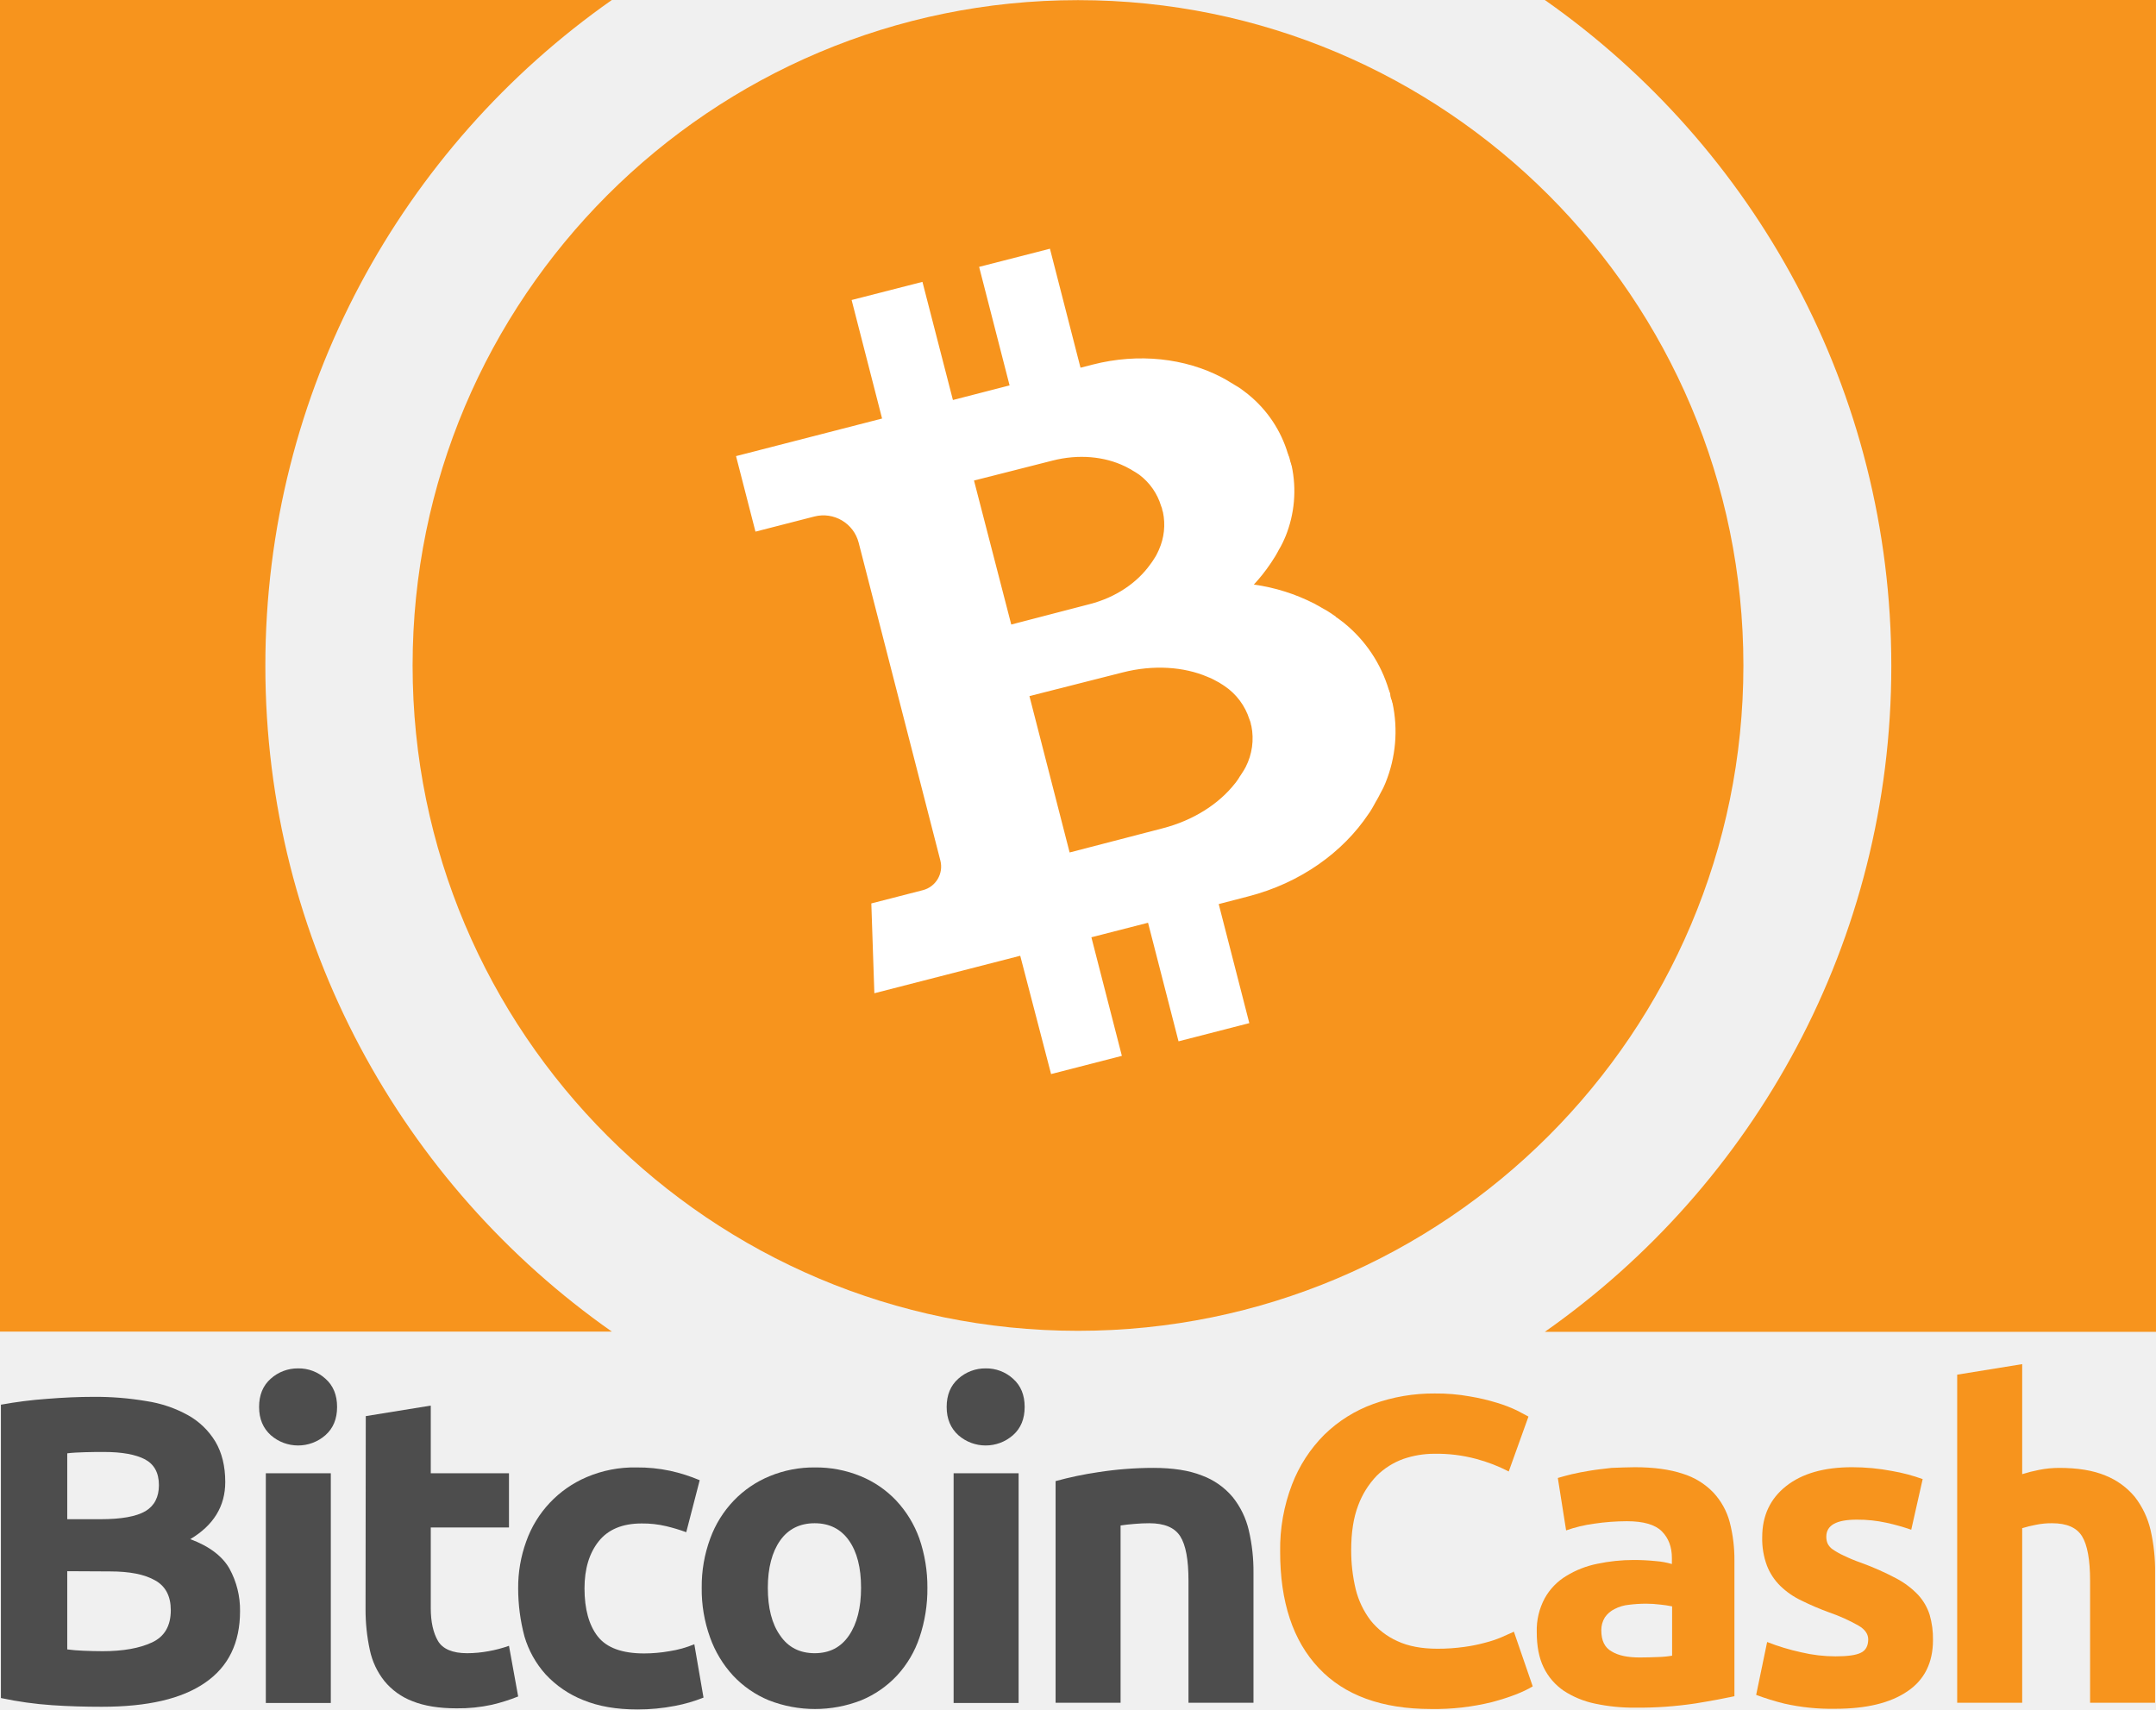
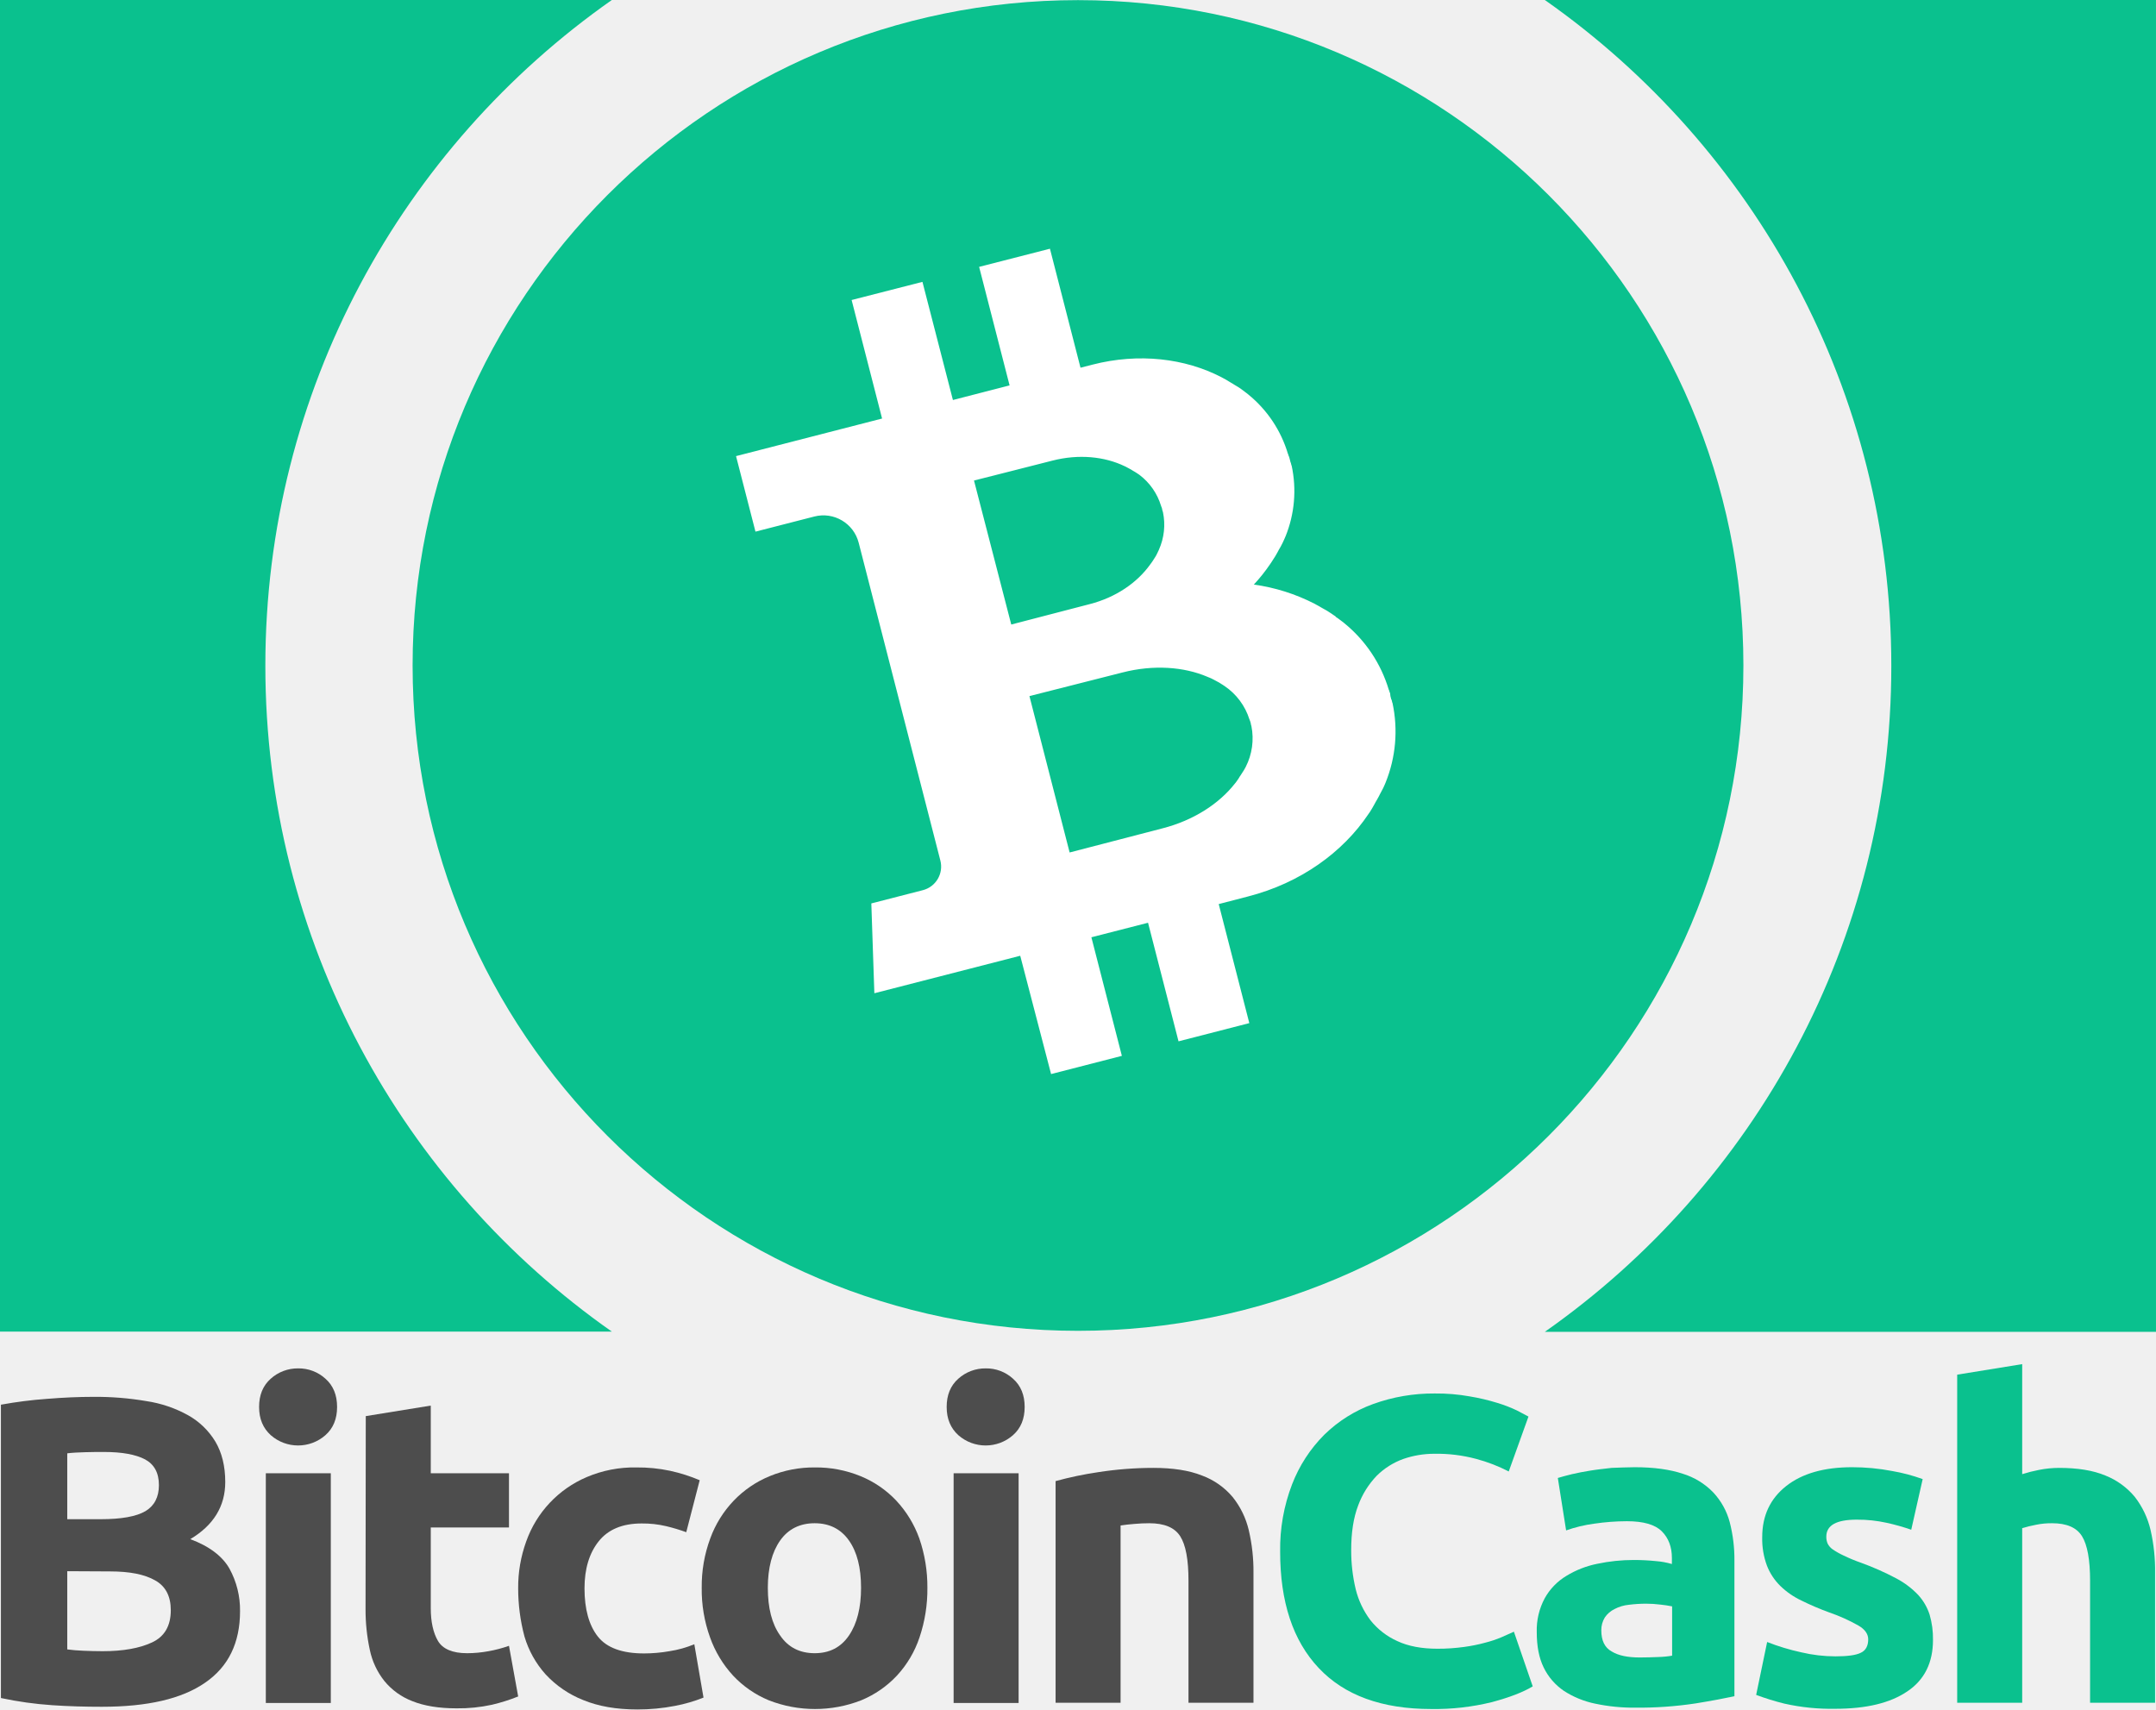
<svg xmlns="http://www.w3.org/2000/svg" id="Layer_1" data-name="Layer 1" viewBox="0 0 962.02 762.832">
  <defs>
-     <style>.cls-1{fill:#4d4d4d;}.cls-2{fill:#f7941d;}.cls-3{fill:#fff;}</style>
+     <style>.cls-1{fill:#4d4d4d;}.cls-2{fill:#0AC18E;}.cls-3{fill:#fff;}</style>
  </defs>
  <path class="cls-1" d="M45.41,761.632c-7.4,0-14.8-.2-22.1-.7a161.4,161.4,0,0,1-22.9-3.2v-130.9a190.448,190.448,0,0,1,20.5-2.6q11.1-.9,20.7-.9a133.855,133.855,0,0,1,23.7,1.9,55.094,55.094,0,0,1,18.6,6.3,32.939,32.939,0,0,1,12.2,11.8c2.9,4.9,4.4,10.9,4.4,18q0,16.2-15.6,25.5c8.6,3.2,14.4,7.7,17.5,13.2a38.392,38.392,0,0,1,4.7,18.9c0,14.2-5.2,24.8-15.5,31.9C81.11,758.132,65.81,761.632,45.41,761.632Zm-15.4-83.7h14.8c9.4,0,16-1.2,20.1-3.6,4-2.4,6-6.3,6-11.6,0-5.5-2.1-9.3-6.2-11.5q-6.3-3.3-18.3-3.3c-2.6,0-5.4,0-8.4.1s-5.6.2-8,.5Zm0,23.2v34.9q3.3.45,7.2.6c2.6.1,5.5.2,8.6.2,9.1,0,16.4-1.3,22-3.9s8.4-7.4,8.4-14.4c0-6.2-2.3-10.7-7-13.3-4.7-2.7-11.4-4-20.1-4Z" />
  <path class="cls-1" d="M150.41,627.832c0,5.3-1.7,9.5-5.2,12.6a18.479,18.479,0,0,1-24.4,0c-3.4-3.1-5.2-7.2-5.2-12.6,0-5.3,1.7-9.5,5.2-12.6a17.963,17.963,0,0,1,12.2-4.6,17.673,17.673,0,0,1,12.2,4.6C148.71,618.332,150.41,622.532,150.41,627.832Zm-2.8,132.1h-29v-102.5h29Z" />
  <path class="cls-1" d="M163.21,631.932l29-4.7v30.2h34.9v24.2h-34.9v36c0,6.1,1.1,11,3.2,14.6s6.5,5.5,13,5.5a53.575,53.575,0,0,0,9.6-.9,57.538,57.538,0,0,0,9.1-2.4l4.1,22.6a80.556,80.556,0,0,1-11.7,3.7,69.986,69.986,0,0,1-15.8,1.6c-7.9,0-14.5-1.1-19.7-3.2a29.9,29.9,0,0,1-12.5-9,33.139,33.139,0,0,1-6.5-13.9,84.514,84.514,0,0,1-1.9-18.1l.1-86.2Z" />
  <path class="cls-1" d="M231.21,708.732a60,60,0,0,1,3.6-20.9,48.924,48.924,0,0,1,27-28.7,53.956,53.956,0,0,1,22.2-4.3,69.293,69.293,0,0,1,15,1.5,75.036,75.036,0,0,1,13.2,4.2l-6,23.2a80.82,80.82,0,0,0-9-2.7,45.5,45.5,0,0,0-10.9-1.2c-8.6,0-15,2.7-19.2,8s-6.3,12.3-6.3,21c0,9.2,2,16.4,5.9,21.4,4,5.1,10.9,7.6,20.7,7.6a65.765,65.765,0,0,0,11.3-1,47.657,47.657,0,0,0,11.1-3.1l4.1,23.8a67.551,67.551,0,0,1-12.7,3.7,87.143,87.143,0,0,1-16.8,1.6c-9.4,0-17.4-1.4-24.2-4.2a45.874,45.874,0,0,1-16.7-11.4,43.772,43.772,0,0,1-9.5-17A83.314,83.314,0,0,1,231.21,708.732Z" />
  <path class="cls-1" d="M413.81,708.532a67.391,67.391,0,0,1-3.5,22.1,47.036,47.036,0,0,1-10.1,17.1,45.816,45.816,0,0,1-15.9,11,56.62,56.62,0,0,1-41.3,0,45.816,45.816,0,0,1-15.9-11,49.8,49.8,0,0,1-10.3-17.1,62.91,62.91,0,0,1-3.7-22.1,61.552,61.552,0,0,1,3.8-22,48.39,48.39,0,0,1,10.5-16.9,46.9,46.9,0,0,1,16-10.9,51.577,51.577,0,0,1,20.2-3.9,52.215,52.215,0,0,1,20.4,3.9,45.562,45.562,0,0,1,15.9,10.9,48.9,48.9,0,0,1,10.3,16.9A66.312,66.312,0,0,1,413.81,708.532Zm-29.6,0c0-9-1.8-16-5.4-21.1s-8.7-7.7-15.3-7.7-11.8,2.6-15.4,7.7-5.5,12.2-5.5,21.1c0,9,1.8,16.1,5.5,21.3,3.6,5.3,8.8,7.9,15.4,7.9s11.7-2.6,15.3-7.9S384.21,717.432,384.21,708.532Z" />
  <path class="cls-1" d="M457.21,627.832c0,5.3-1.7,9.5-5.2,12.6a18.479,18.479,0,0,1-24.4,0c-3.4-3.1-5.2-7.2-5.2-12.6,0-5.3,1.7-9.5,5.2-12.6a17.963,17.963,0,0,1,12.2-4.6,17.673,17.673,0,0,1,12.2,4.6C455.51,618.332,457.21,622.532,457.21,627.832Zm-2.7,132.1h-29v-102.5h29Z" />
  <path class="cls-1" d="M471.01,660.932a159.017,159.017,0,0,1,19.1-4,161.165,161.165,0,0,1,24.5-1.9c8.7,0,15.9,1.1,21.7,3.4a32.549,32.549,0,0,1,13.7,9.6,37.228,37.228,0,0,1,7.2,14.8,80.4,80.4,0,0,1,2.1,19.1v57.9h-29v-54.4c0-9.4-1.2-16-3.7-19.9s-7.1-5.8-13.8-5.8q-3.15,0-6.6.3c-2.3.2-4.4.4-6.2.7v79.1h-29v-98.9Z" />
  <path class="cls-2" d="M638.61,762.632q-33,0-50.2-18.3-17.25-18.3-17.2-52a80.1,80.1,0,0,1,5.3-29.9,63.651,63.651,0,0,1,14.4-22.2,60.736,60.736,0,0,1,21.8-13.7,79,79,0,0,1,27.5-4.7,83.336,83.336,0,0,1,15.6,1.3,93.458,93.458,0,0,1,12.3,2.9,60.353,60.353,0,0,1,8.8,3.4q3.45,1.8,5.1,2.7l-8.8,24.5a71.915,71.915,0,0,0-14.5-5.6,67.7,67.7,0,0,0-18.8-2.3,42.383,42.383,0,0,0-13.7,2.3,32.458,32.458,0,0,0-11.9,7.5,38.221,38.221,0,0,0-8.3,13.3c-2.1,5.5-3.1,12.1-3.1,19.9a74.139,74.139,0,0,0,2,17.4,38.134,38.134,0,0,0,6.6,13.9,32.066,32.066,0,0,0,12,9.3c4.9,2.3,10.9,3.4,17.9,3.4a84.594,84.594,0,0,0,11.9-.8,70.782,70.782,0,0,0,9.4-1.9,50.542,50.542,0,0,0,7.2-2.4c2.1-.9,4-1.8,5.6-2.5l8.4,24.4c-4.3,2.6-10.3,4.9-18.1,7A106.518,106.518,0,0,1,638.61,762.632Z" />
  <path class="cls-2" d="M729.41,654.732c8.6,0,15.7,1,21.4,2.9a31.9,31.9,0,0,1,13.7,8.4,31.088,31.088,0,0,1,7.3,13.2,66.662,66.662,0,0,1,2.1,17.3v60.4c-4.2.9-9.9,2-17.3,3.2a170.308,170.308,0,0,1-26.9,1.9,83.1,83.1,0,0,1-18-1.8,40.618,40.618,0,0,1-13.9-5.7,26.633,26.633,0,0,1-9-10.4c-2.1-4.3-3.1-9.5-3.1-15.8a29.993,29.993,0,0,1,3.6-15.2,26.837,26.837,0,0,1,9.6-9.9,42.35,42.35,0,0,1,13.8-5.4,78.051,78.051,0,0,1,16.2-1.7,96.807,96.807,0,0,1,10,.5,34.884,34.884,0,0,1,7.1,1.3v-2.7c0-4.9-1.5-8.9-4.5-11.9s-8.2-4.5-15.6-4.5a101.347,101.347,0,0,0-14.6,1.1,62.015,62.015,0,0,0-12.5,3l-3.7-23.4c1.7-.5,3.8-1.1,6.3-1.7s5.3-1.1,8.3-1.6,6.1-.8,9.4-1.2C722.61,654.932,726.01,654.732,729.41,654.732Zm2.3,84.9c2.9,0,5.6-.1,8.2-.2a41.718,41.718,0,0,0,6.2-.6v-22a51.806,51.806,0,0,0-5.3-.8,49.98,49.98,0,0,0-6.4-.4,62.141,62.141,0,0,0-7.7.5,17.239,17.239,0,0,0-6.3,1.9,11.053,11.053,0,0,0-4.3,3.7,10.685,10.685,0,0,0-1.6,5.8c0,4.5,1.5,7.7,4.6,9.4,3.1,1.9,7.3,2.7,12.6,2.7Z" />
  <path class="cls-2" d="M819.01,739.132c5.3,0,9.1-.5,11.3-1.6,2.2-1,3.3-3.1,3.3-6,0-2.3-1.4-4.4-4.3-6.1a77.693,77.693,0,0,0-13.1-5.9,121.546,121.546,0,0,1-12.4-5.3,34.807,34.807,0,0,1-9.4-6.5,25.8,25.8,0,0,1-6-9.1,34.093,34.093,0,0,1-2.1-12.7c0-9.6,3.6-17.2,10.7-22.8s16.9-8.4,29.4-8.4a94.571,94.571,0,0,1,17.9,1.7,80.671,80.671,0,0,1,13.6,3.6l-5.1,22.6a96.393,96.393,0,0,0-11-3.1,60.315,60.315,0,0,0-13.3-1.4c-9.1,0-13.6,2.5-13.6,7.6a7.452,7.452,0,0,0,.6,3.1,6.861,6.861,0,0,0,2.3,2.6,32.831,32.831,0,0,0,4.8,2.7,69.823,69.823,0,0,0,7.7,3.2,123.614,123.614,0,0,1,15.8,7,38,38,0,0,1,9.8,7.4,23.86,23.86,0,0,1,5.1,8.8,38.174,38.174,0,0,1,1.5,11.3c0,10.1-3.8,17.8-11.4,22.9-7.6,5.2-18.3,7.8-32.2,7.8a95.622,95.622,0,0,1-22.7-2.3,113.2,113.2,0,0,1-12.6-3.9l4.9-23.6a98.764,98.764,0,0,0,15.2,4.6A66.584,66.584,0,0,0,819.01,739.132Z" />
  <path class="cls-2" d="M873.31,759.932v-146.5l29-4.7v49.1a66.941,66.941,0,0,1,7.5-1.9,46.342,46.342,0,0,1,8.9-.9c8.3,0,15.2,1.1,20.7,3.4a32.778,32.778,0,0,1,13.2,9.6,38.293,38.293,0,0,1,7,14.8,80.565,80.565,0,0,1,2,19.1v57.9h-29v-54.4c0-9.4-1.2-16-3.6-19.9s-6.9-5.8-13.3-5.8a34.091,34.091,0,0,0-7.3.7,60.568,60.568,0,0,0-6.1,1.5v77.9h-29v.1Z" />
  <path class="cls-2" d="M689.315,594.313c93.5-65.6,154.6-174.2,154.6-297.106S782.817,65.6,689.315,0h272.7V594.313Z" />
  <path class="cls-2" d="M118.4,297.107c0,122.9,61.1,231.5,154.6,297.106H0V0H273.006C179.5,65.6,118.4,174.2,118.4,297.107Z" />
  <circle class="cls-2" cx="481.01" cy="296.963" r="296.905" />
  <path class="cls-3" d="M620.266,309.3l-.165-.307-.028-.051c-.1-.309-.175-.632-.289-.966l-.014-.026-.014-.026-.014-.026-.014-.026-.014-.026-.014-.026-.028-.051A60.649,60.649,0,0,0,599.841,278.1l-.014-.026c-.279-.213-.572-.451-.852-.663l-.386-.287-.279-.212-.12-.1-.266-.187-.12-.1-.266-.187-.12-.1-.279-.212-.146-.087-.279-.212-.146-.087-.3-.2-.146-.087-.177-.268-.159-.112-.3-.2-.159-.112-.3-.2-.159-.112-.3-.2-.159-.112-.319-.224-.159-.112-.344-.211-.159-.112-.344-.211-.159-.112-.344-.211-.159-.112-.344-.211-.185-.1-.344-.211-.185-.1-.37-.2-.185-.1-.384-.222-.185-.1-.384-.222-.185-.1-.384-.222-.2-.124-.384-.222-.2-.124-.409-.209-.2-.124-.409-.209-.277-.148-.013-.026c-.2-.124-.409-.209-.608-.333a84.677,84.677,0,0,0-27.11-8.566,75.94,75.94,0,0,0,7.263-9.122l.348-.517.026-.014.161-.252.211-.344.112-.159.211-.344.112-.159.211-.344.112-.159.211-.344.112-.159.211-.344.112-.159.185-.331.112-.159.185-.331.087-.146.185-.331.087-.146.185-.331.086-.146.159-.317.087-.146.159-.317.087-.146.159-.317.087-.146.172-.291.087-.146.173-.291.087-.146.148-.277.087-.146.148-.277.061-.132.148-.277.061-.132.148-.277.061-.132.148-.277.061-.132.122-.264.061-.132.122-.264.061-.132.122-.264.061-.132.134-.3.183-.4c.134-.3.242-.592.376-.9l.026-.014a53.871,53.871,0,0,0,2.737-31.626l-.014-.026-.028-.051-.014-.026-.014-.026-.014-.026-.014-.026-.014-.026-.014-.026c-.061-.3-.122-.594-.208-.878V206.6l-.014-.026-.014-.026-.014-.026.014.026-.124-.23c-.09-.413-.181-.826-.311-1.251-.09-.413-.22-.838-.336-1.238l-.151-.281-.028-.051c-.087-.283-.173-.567-.26-.85l-.014-.026-.014-.026-.014-.026-.014-.026-.014-.026-.014-.026-.013-.026a53.877,53.877,0,0,0-17.641-26.4l-.013-.026c-.24-.2-.506-.388-.746-.588l-.331-.25-.266-.187-.12-.1-.226-.175-.12-.1-.227-.175-.119-.1-.253-.161-.12-.1-.265-.187-.12-.1-.266-.187-.12-.1-.266-.187-.146-.087-.266-.187-.146-.087-.266-.187-.146-.087-.291-.173-.146-.087-.291-.173-.146-.087-.291-.173-.146-.087-.291-.173-.146-.087-.305-.2-.146-.087-.305-.2-.146-.087-.331-.185-.146-.087-.33-.185-.159-.112-.331-.185-.159-.112-.33-.185-.159-.112-.344-.211-.185-.1L547,169.4l-.185-.1-.37-.2-.185-.1-.37-.2-.264-.122-.014-.026-.555-.3c-16.214-8.427-36.813-10.964-57.538-5.647l-5.391,1.384-13.636-53.1-31.6,8.1,13.591,52.89L425.2,178.5l-13.6-52.721-31.6,8.1,13.591,52.89-65.167,16.769,8.671,33.7,26.258-6.744a16.25,16.25,0,0,1,19.792,11.679l.008.032h0L419.6,384.022a10.857,10.857,0,0,1-7.8,13.206l-23.008,5.919,1.352,40.08,65.09-16.727L469,479.294l31.584-8.127-13.6-52.916,25.278-6.481,13.605,52.915,31.584-8.127L543.8,403.436c5.352-1.4,9.956-2.588,13.141-3.412,23.356-6.007,42.243-19.7,53.672-36.775l.386-.57.026-.014.187-.266.248-.4.124-.2.248-.4.124-.2.222-.384.124-.2.222-.384.1-.185.222-.384.1-.185.222-.384.1-.185.2-.37.1-.185.2-.37.1-.185.211-.344.1-.185.211-.344.1-.185.185-.331.1-.185.185-.33.1-.185.185-.33.073-.171.185-.33.073-.171.159-.317.087-.146.159-.317.087-.146.159-.317.087-.146.159-.317.087-.146.159-.317.087-.146.159-.317.087-.146.134-.3.087-.146.133-.3.061-.132.146-.342.2-.435c.146-.342.3-.659.425-.988l.012-.039a60.7,60.7,0,0,0,3.086-35.574l-.013-.026-.014-.026-.014-.026-.014-.026-.014-.026-.014-.026-.014-.026-.014-.026c-.075-.323-.149-.645-.224-.968v-.065l-.014-.026-.014-.026-.014-.026-.014-.026-.014-.026-.014-.026-.014-.026-.014-.026-.014-.026-.014-.026-.014-.026-.014-.026-.014-.026-.055-.1c-.118-.464-.21-.942-.354-1.393A11.462,11.462,0,0,1,620.266,309.3ZM434.605,214.429c5.391-1.384,27.681-6.982,35.031-8.893,11.685-2.991,23.2-1.83,32.19,2.5l.3.134h0l.132.061.185.1.092.049.185.1.092.049.185.1.092.049.185.1.092.049.185.1.092.049.185.1.092.049.185.1.092.049.185.1.092.049.185.1.092.049.159.112.092.049.159.112.092.049.159.112.092.049.146.087.092.049.146.087.092.049.146.087.092.049.146.087.092.049.146.087.067.063.146.087.053.037.146.087.053.037.146.087.053.037.146.087.053.037.12.1.053.037.146.087.2.124c.146.087.279.213.425.3h0a27.247,27.247,0,0,1,9.658,13.836h0l.041.077c.043.142.1.309.143.451l.014.026.083.153c.059.232.13.425.189.657a3.864,3.864,0,0,1,.126.724l.083.153.014.026a2.179,2.179,0,0,0,.118.464l.041.077h0a27.339,27.339,0,0,1-1.8,16.768h0l-.207.474-.11.224-.087.146-.024.079-.061.132-.024.079-.087.146-.024.079-.087.146-.024.079-.087.146-.024.079-.087.146-.024.079-.087.146-.024.079-.087.146-.049.092-.087.146-.049.092-.086.146-.05.092-.086.146-.049.092-.112.159-.05.092-.112.159-.049.092-.112.159-.049.092-.112.159-.049.092-.112.159-.049.092-.112.159-.049.092-.112.159-.049.092-.112.159-.049.092-.138.173-.049.092-.138.173-.049.092-.138.173-.049.092-.138.173-.1.12h0l-.187.266c-5.811,8.142-15.334,14.72-27.019,17.711-7.364,1.886-29.6,7.716-34.986,9.1ZM558.117,323.152l.083.153.014.026c.031.181.075.323.106.5h0l.014.026h0l.014.026.014.026.014.026h0a28.09,28.09,0,0,1-2.541,18.324h0l-.283.515-.136.238-.1.185-.049.092-.087.146-.049.092-.087.146-.049.092-.112.159-.049.092-.112.159-.049.092-.112.159-.049.092-.112.159-.049.092-.112.159-.049.092-.112.159-.049.092-.112.159-.049.092-.112.159-.049.092-.112.159-.049.092-.138.173-.049.092-.138.173-.049.092-.124.2-.049.092-.124.2-.049.092-.124.2-.075.106-.124.2-.075.106-.15.212-.075.106-.15.212-.075.106-.15.212-.075.106-.151.212-.075.106-.15.212-.126.134h0l-.238.293c-7.057,9.012-18.44,16.425-32.265,19.974-8.719,2.251-35.063,9.141-41.473,10.777L459.34,310.627c6.4-1.662,32.814-8.294,41.532-10.545,13.826-3.549,27.4-2.542,37.891,1.938l.342.146h0l.171.073.25.1.118.035.224.11.118.035.224.11.118.035.224.11.091.049.224.11.092.049.224.11.092.049.224.11.092.049.185.1.092.049.185.1.092.049.185.1.092.049.185.1.092.049.185.1.092.049.185.1.092.049.185.1.092.049.185.1.092.049.185.1.092.049.159.112.092.049.159.112.092.049.159.112.092.049.159.112.092.049.159.112.092.049.146.087.092.049.159.112.212.15c.159.112.344.211.5.323h0A28.175,28.175,0,0,1,557.5,321h0l.055.1c.057.167.1.309.157.476l.014.026.083.153c.059.232.118.464.191.722.129.057.15.342.109.694Z" />
</svg>
